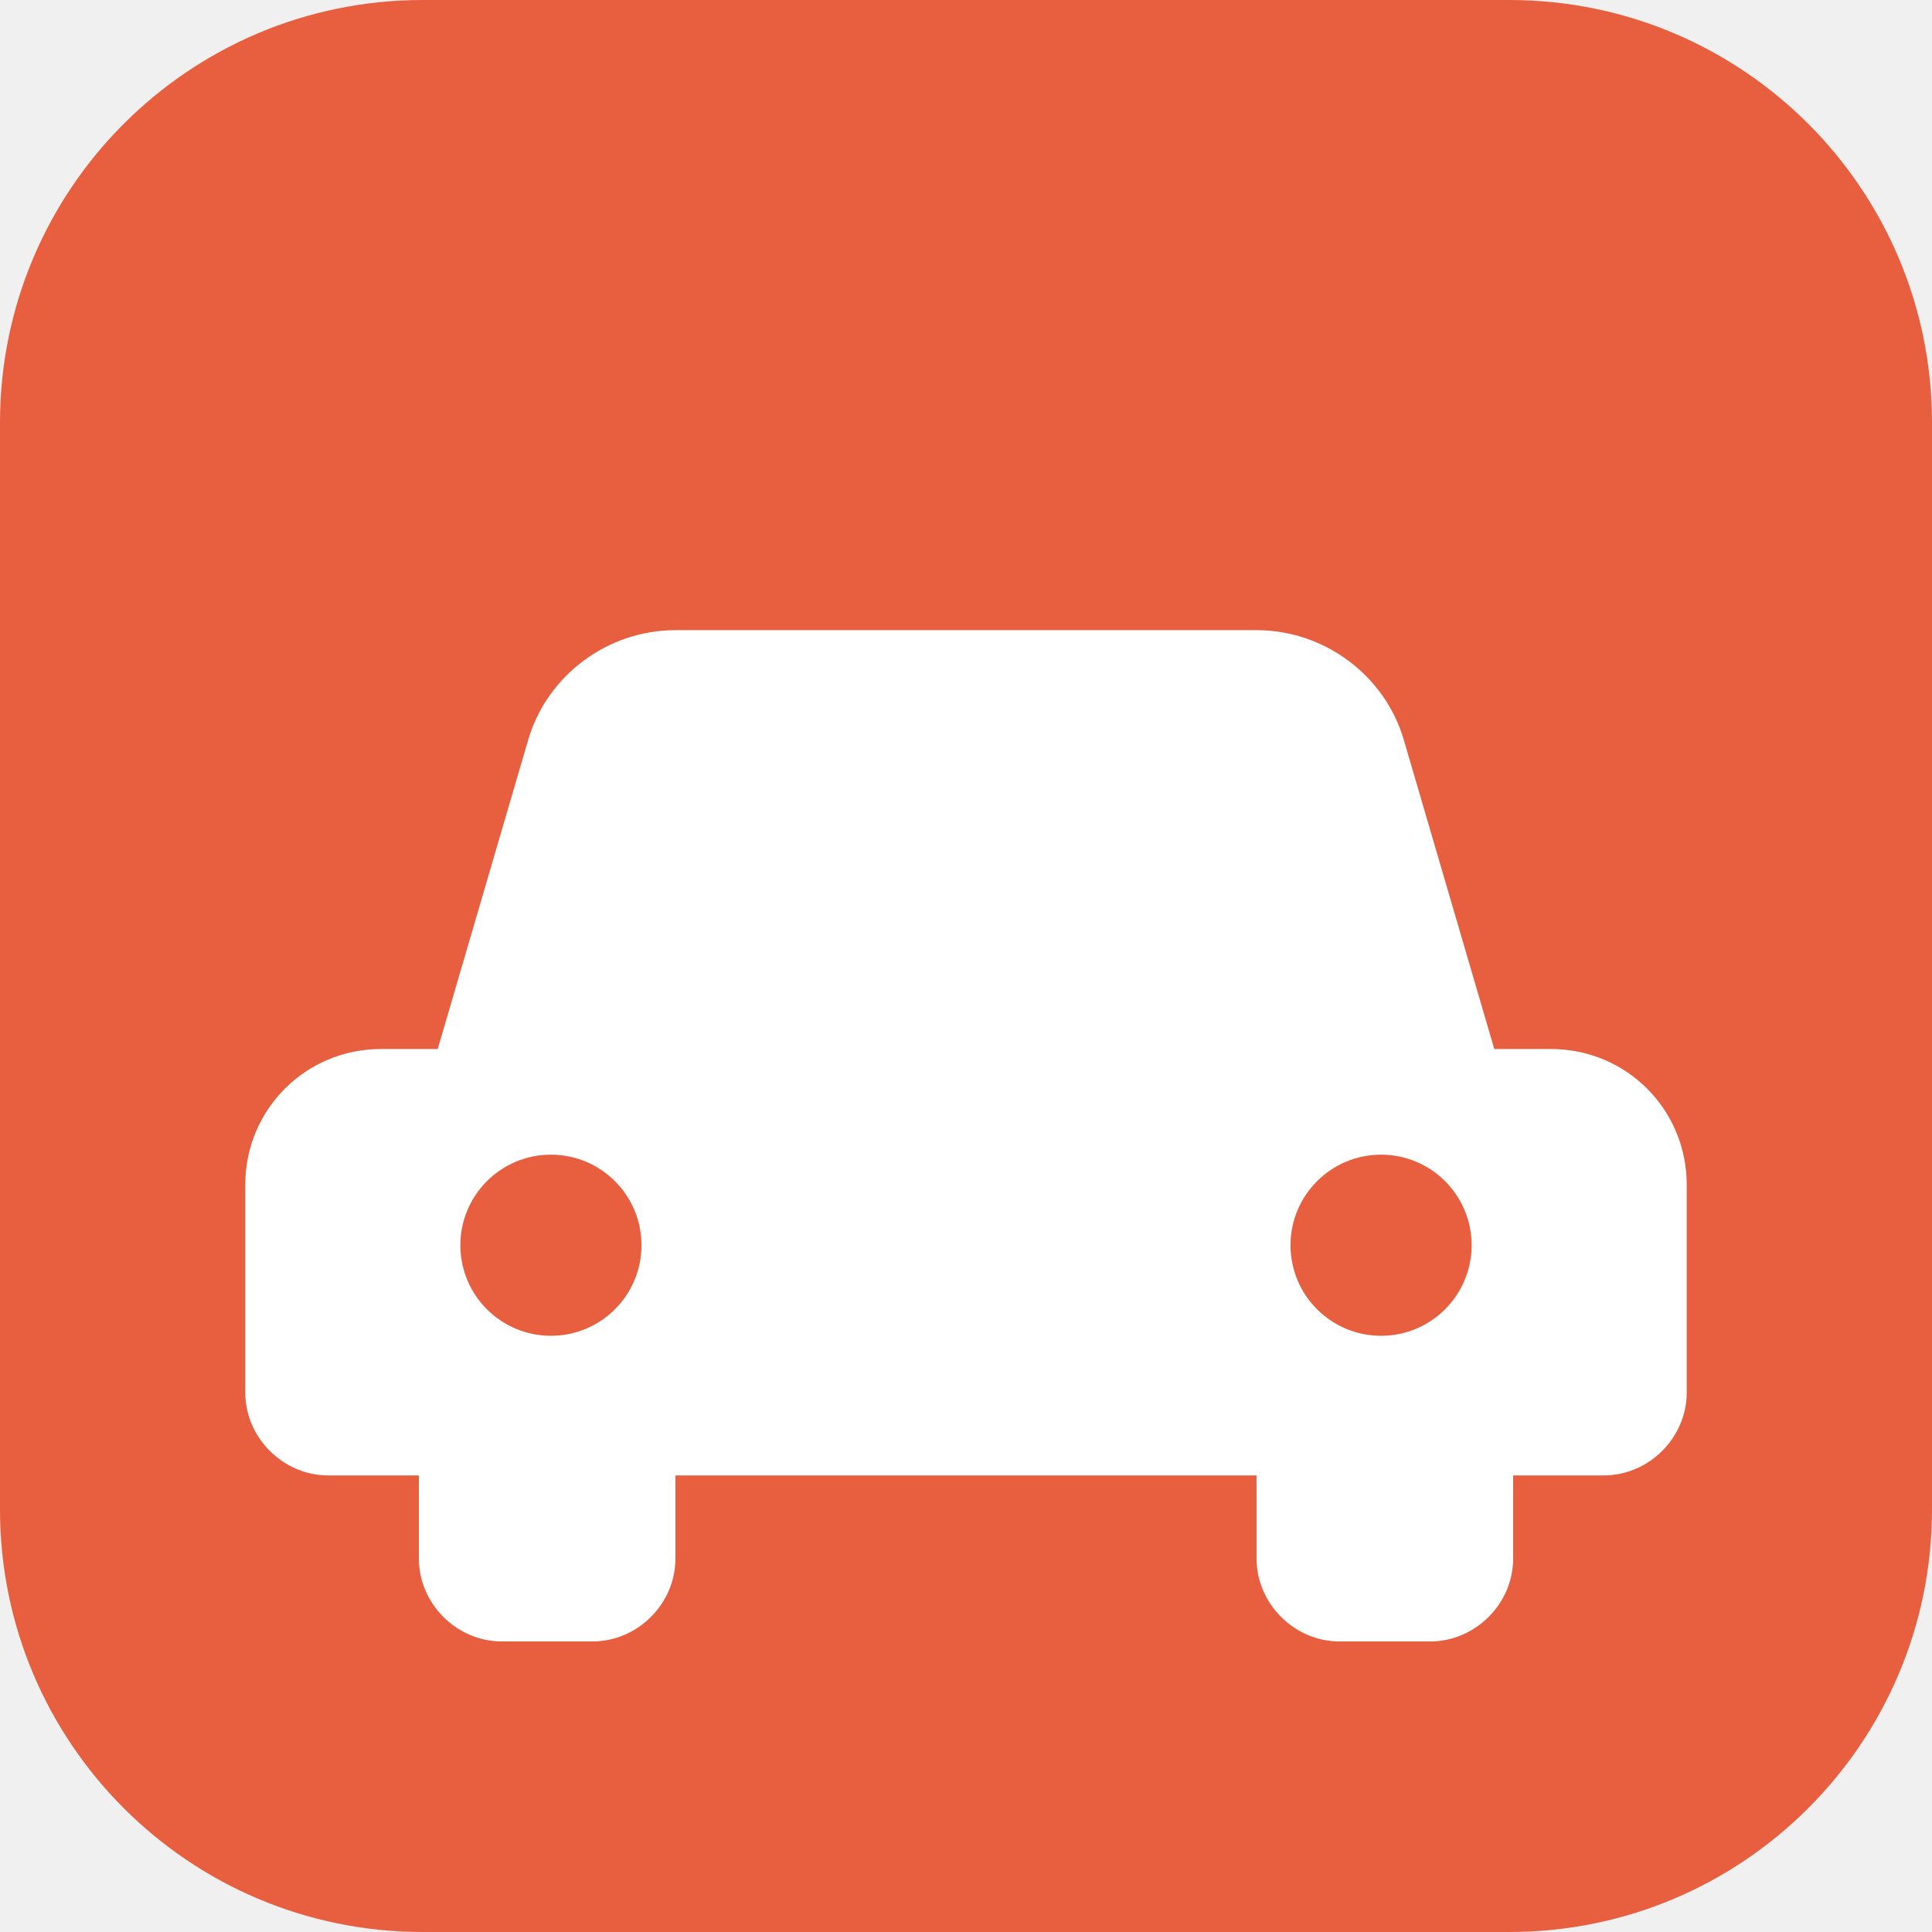
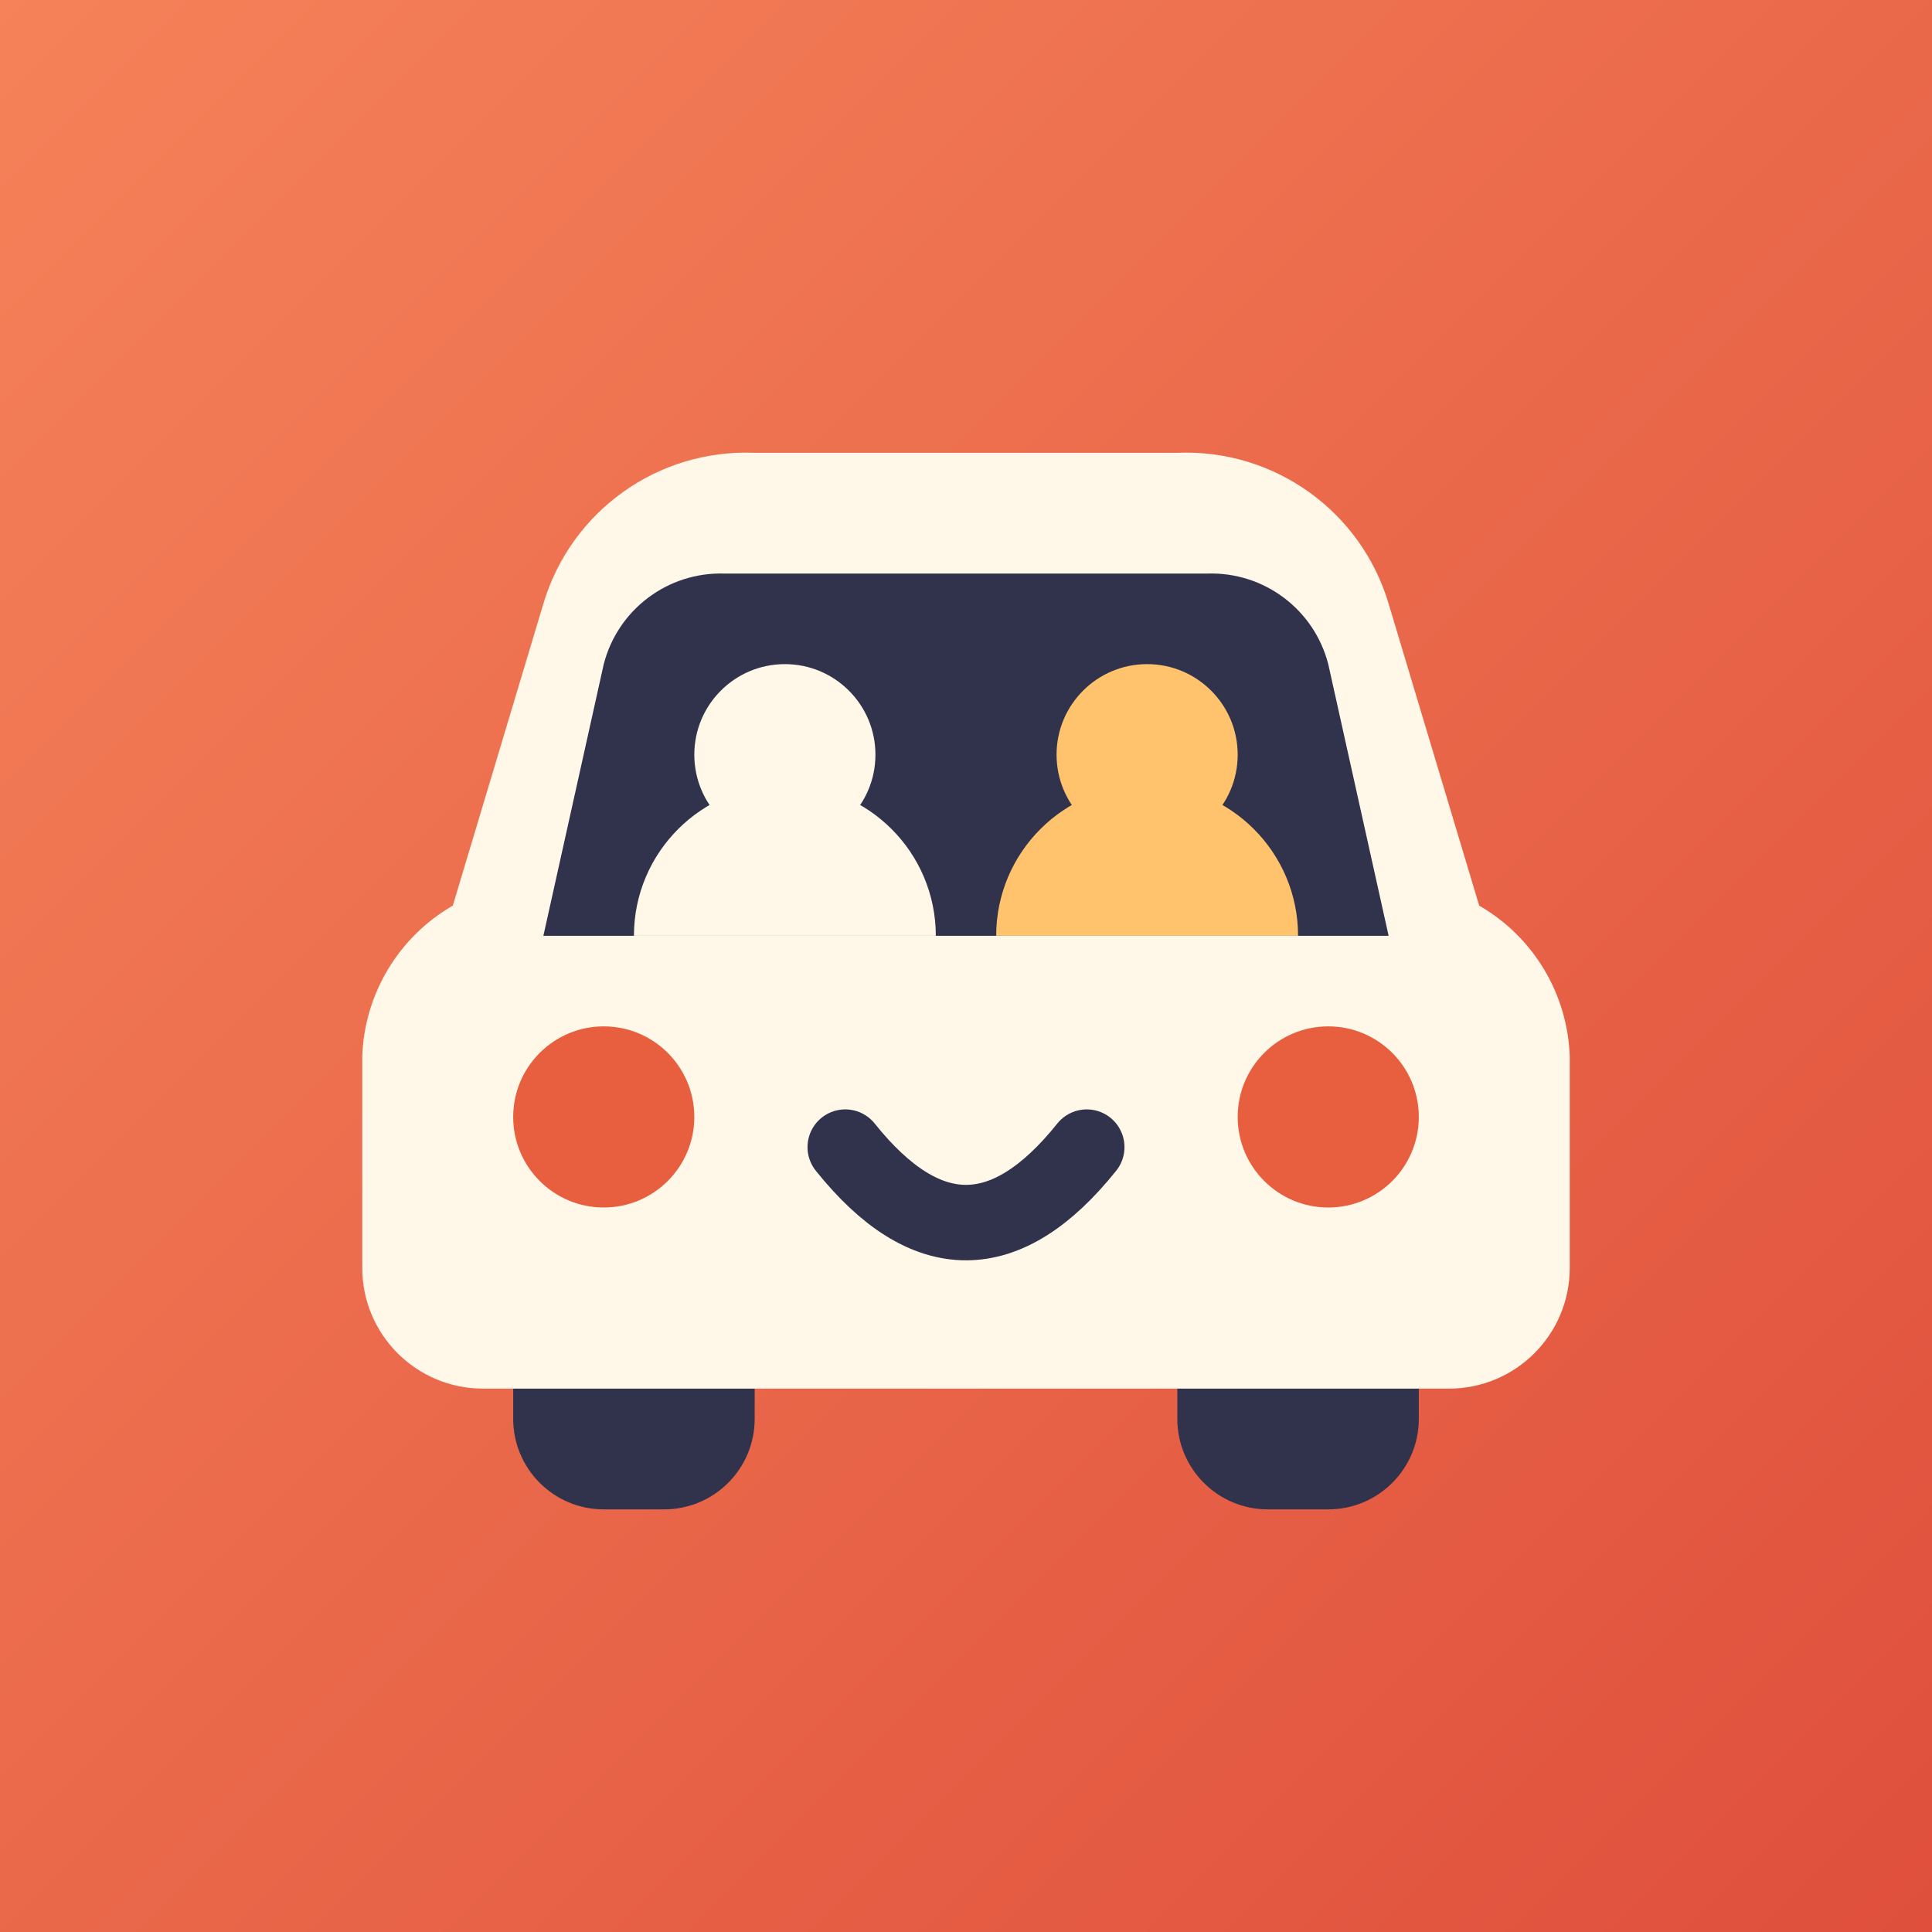
- <svg xmlns="http://www.w3.org/2000/svg" viewBox="0 0 512 512">
-   <rect width="512" height="512" rx="112" fill="#e75f3f" />
-   <path fill="#fff" d="M116 278h280l-24-82c-5-17-21-29-39-29H179c-18 0-34 12-39 29l-24 82Zm-15 0h310c20 0 36 16 36 36v55c0 12-10 22-22 22h-24v22c0 12-10 22-22 22h-24c-12 0-22-10-22-22v-22H179v22c0 12-10 22-22 22h-24c-12 0-22-10-22-22v-22H87c-12 0-22-10-22-22v-55c0-20 16-36 36-36Z" />
-   <circle cx="146" cy="330" r="24" fill="#e75f3f" />
-   <circle cx="366" cy="330" r="24" fill="#e75f3f" />
+ <svg xmlns="http://www.w3.org/2000/svg" viewBox="0 0 64 64">
+   <defs>
+     <linearGradient id="coral" x2="1" y2="1">
+       <stop stop-color="#f58259" />
+       <stop offset="1" stop-color="#df4f3c" />
+     </linearGradient>
+   </defs>
+   <path fill="url(#coral)" d="M0 0h64v64H0z" />
+   <rect x="17" y="40" width="8" height="10" rx="3" fill="#30334b" />
+   <rect x="39" y="40" width="8" height="10" rx="3" fill="#30334b" />
+   <path fill="#fff7e8" d="m15 30 3-10a7 7 0 0 1 7-5h14a7 7 0 0 1 7 5l3 10a6 6 0 0 1 3 5v7a4 4 0 0 1-4 4H16a4 4 0 0 1-4-4v-7a6 6 0 0 1 3-5Z" />
+   <path fill="#30334b" d="m20 22-2 9h28l-2-9a4 4 0 0 0-4-3H24a4 4 0 0 0-4 3Z" />
+   <circle cx="26" cy="25" r="3" fill="#fff7e8" />
+   <circle cx="38" cy="25" r="3" fill="#ffc36d" />
+   <path fill="#fff7e8" d="M21 31a5 5 0 0 1 10 0Z" />
+   <path fill="#ffc36d" d="M33 31a5 5 0 0 1 10 0Z" />
+   <circle cx="20" cy="37" r="3" fill="#e75f3f" />
+   <circle cx="44" cy="37" r="3" fill="#e75f3f" />
+   <path d="M28 38q4 5 8 0" fill="none" stroke="#30334b" stroke-width="2.5" stroke-linecap="round" />
</svg>
